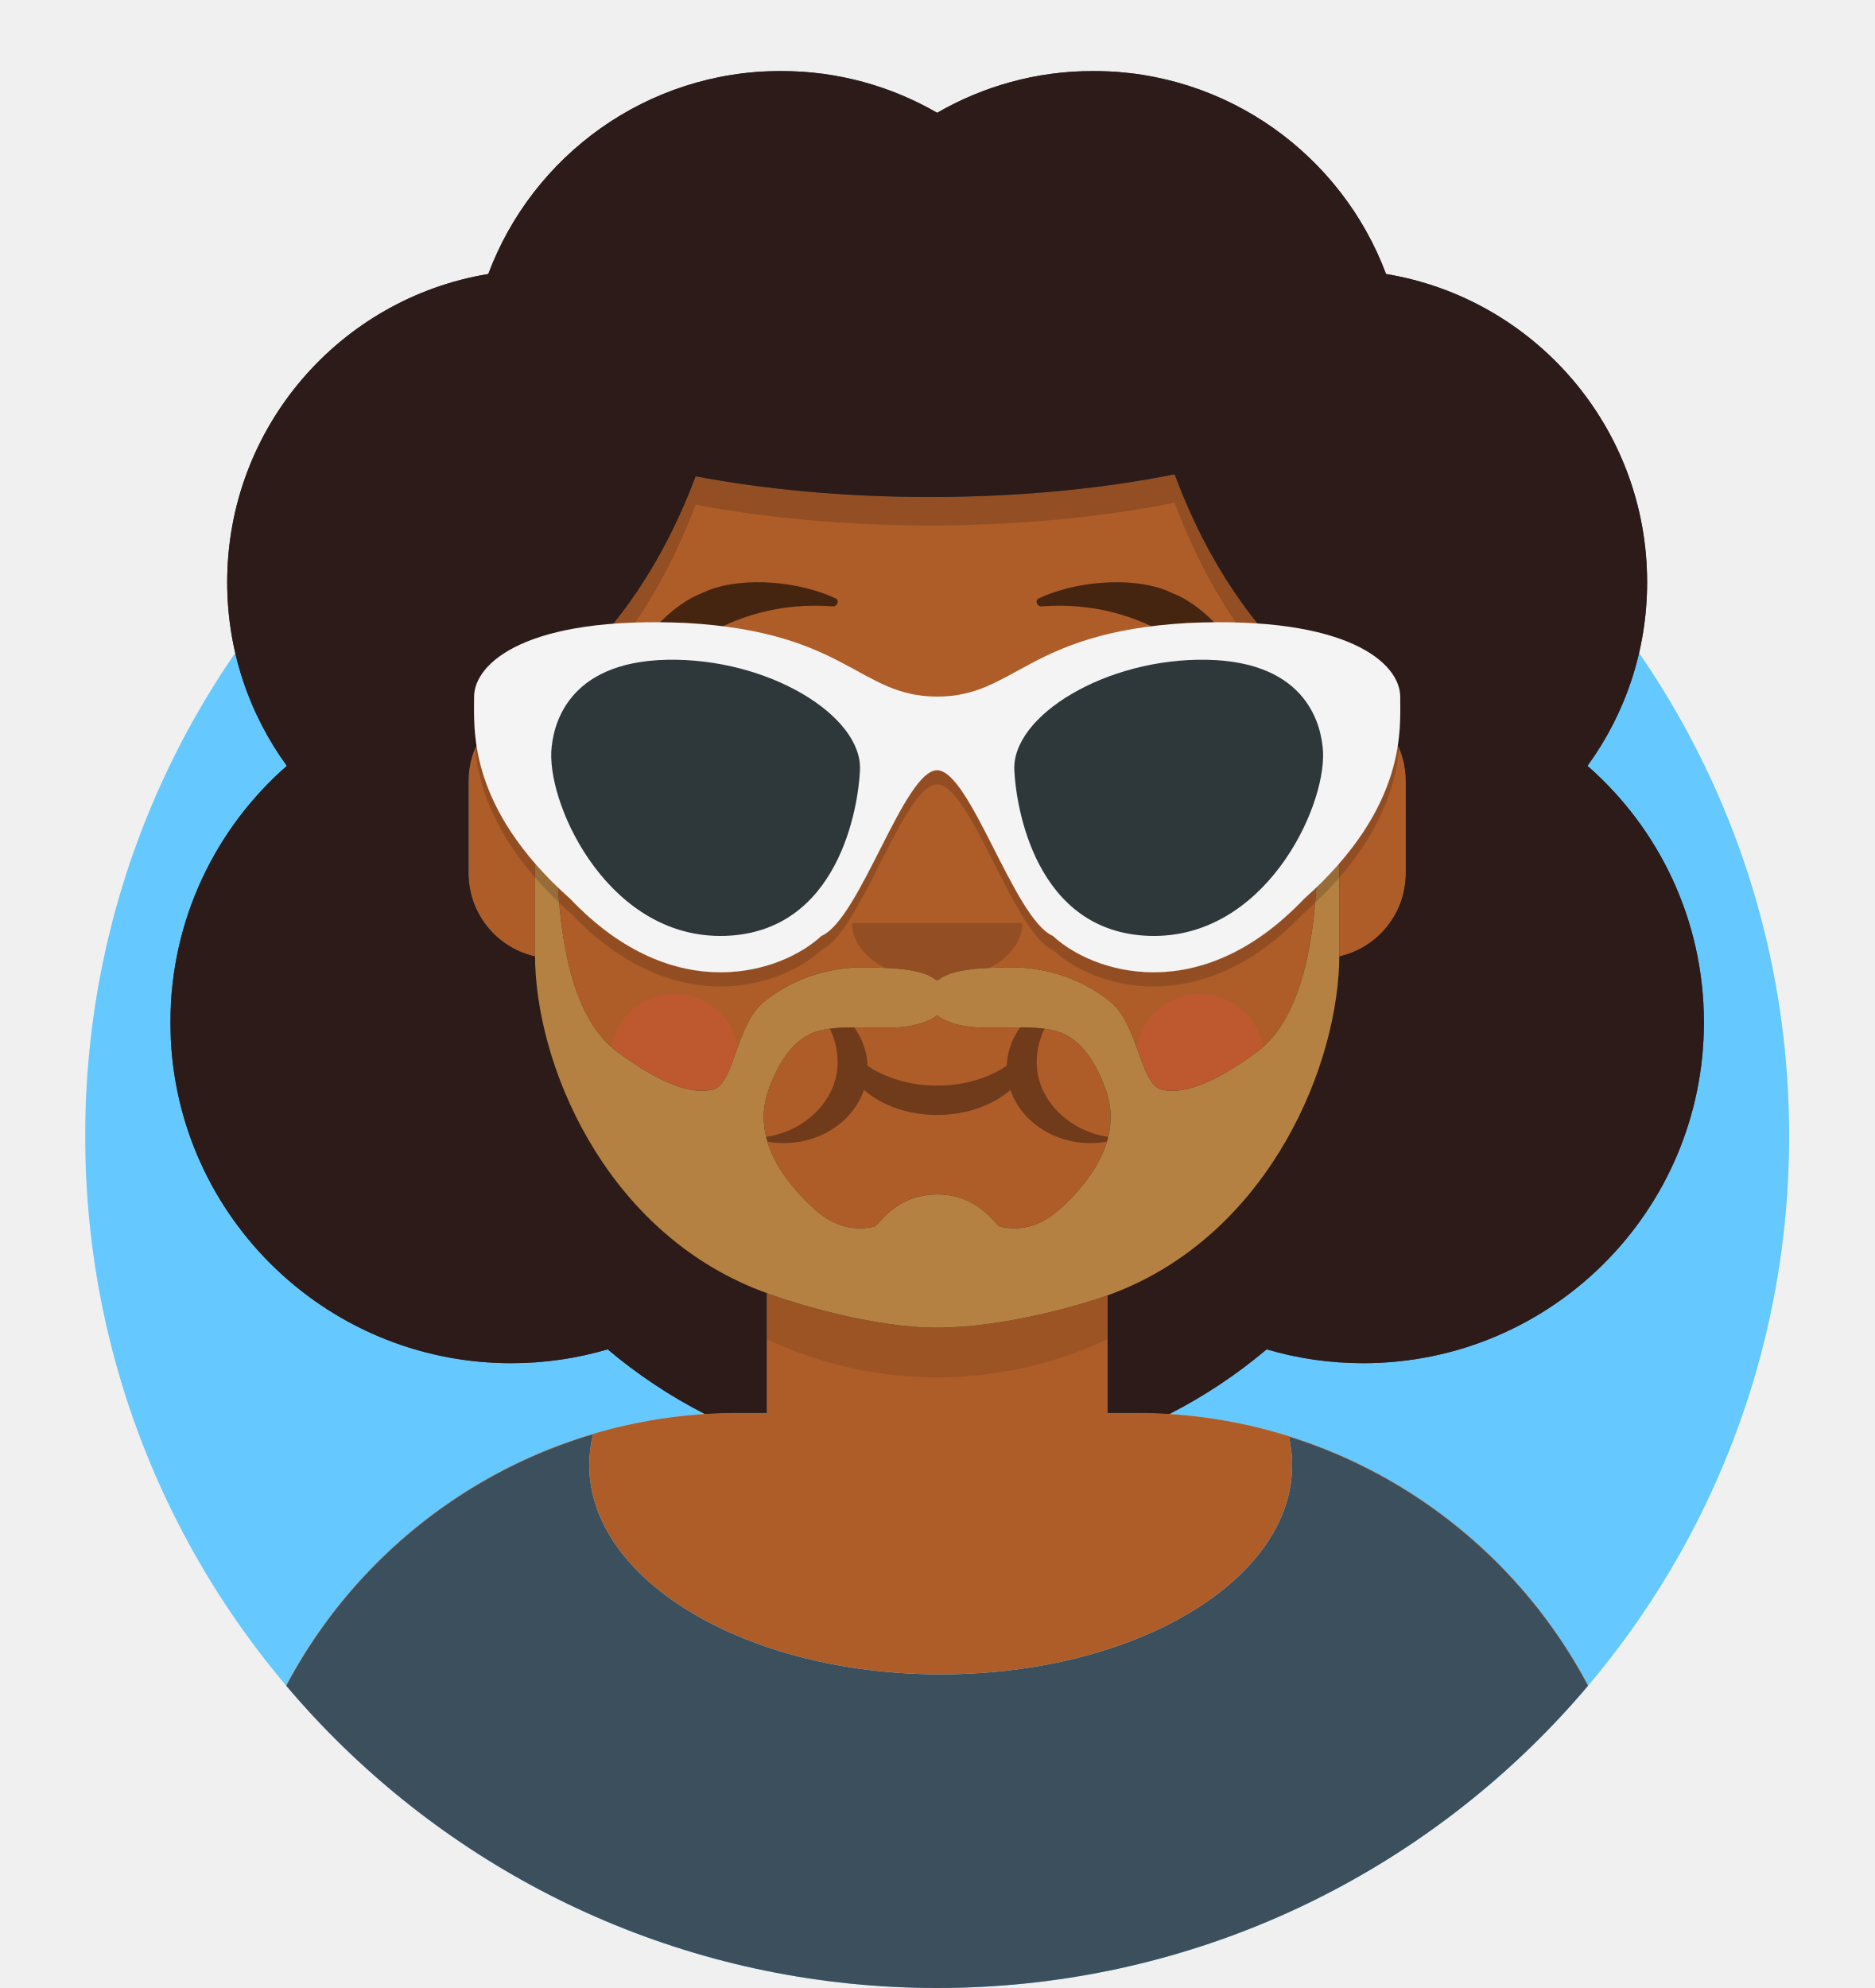
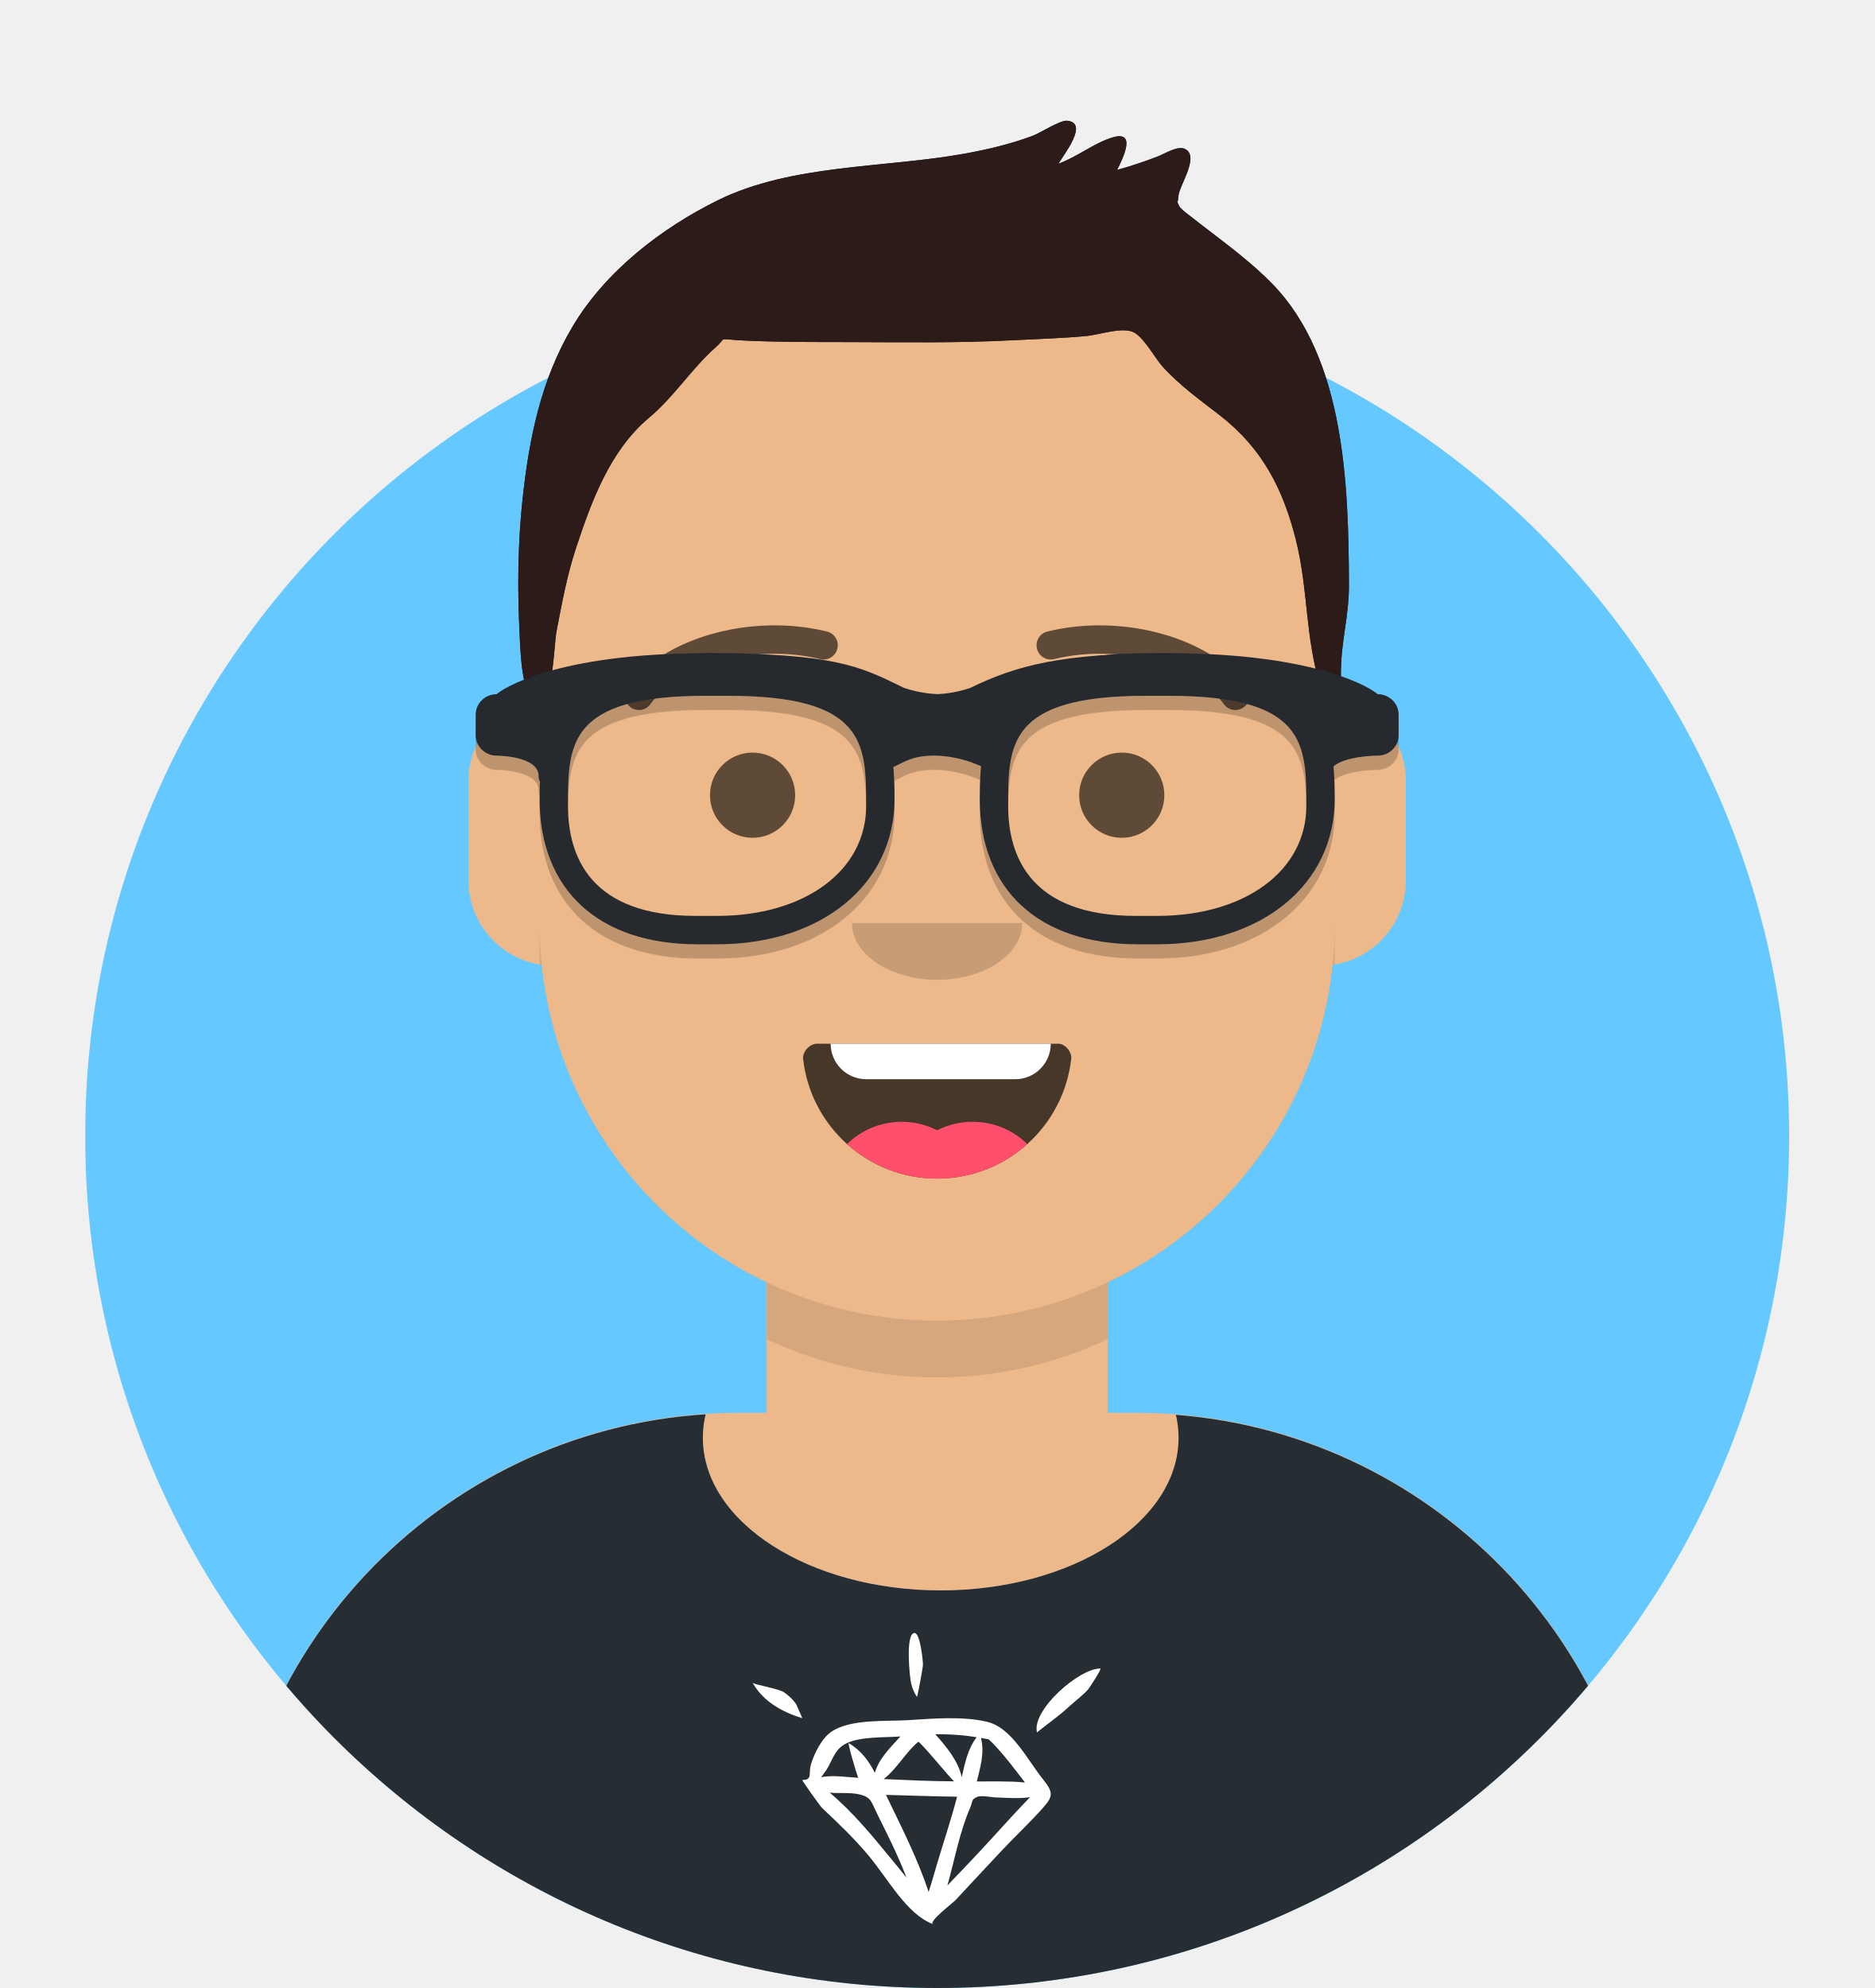
<svg xmlns="http://www.w3.org/2000/svg" xmlns:xlink="http://www.w3.org/1999/xlink" width="264px" height="280px" viewBox="0 0 264 280" version="1.1">
  <defs>
    <circle id="path-1" cx="120" cy="120" r="120" />
    <path d="M12,160 C12,226.274 65.726,280 132,280 C198.274,280 252,226.274 252,160 L264,160 L264,-1.42108547e-14 L-3.19744231e-14,-1.42108547e-14 L-3.19744231e-14,160 L12,160 Z" id="path-3" />
    <path d="M124,144.611 L124,163 L128,163 L128,163 C167.765,163 200,195.235 200,235 L200,244 L0,244 L0,235 C-4.86974701e-15,195.235 32.235,163 72,163 L72,163 L76,163 L76,144.611 C58.763,136.422 46.372,119.687 44.305,99.881 C38.48,99.058 34,94.052 34,88 L34,74 C34,68.054 38.325,63.118 44,62.166 L44,56 L44,56 C44,25.072 69.072,5.68137151e-15 100,0 L100,0 L100,0 C130.928,-5.68137151e-15 156,25.072 156,56 L156,62.166 C161.675,63.118 166,68.054 166,74 L166,88 C166,94.052 161.52,99.058 155.695,99.881 C153.628,119.687 141.237,136.422 124,144.611 Z" id="path-5" />
  </defs>
  <g id="Avataaar" stroke="none" stroke-width="1" fill="none" fill-rule="evenodd">
    <g transform="translate(-825, -1100)" id="Avataaar/Circle">
      <g transform="translate(825, 1100)">
        <g id="Circle" stroke-width="1" fill-rule="evenodd" transform="translate(12, 40)">
          <mask id="mask-2" fill="white">
            <use xlink:href="#path-1" />
          </mask>
          <use id="Circle-Background" fill="#E6E6E6" xlink:href="#path-1" />
          <g id="Color/Palette/Blue-01" mask="url(#mask-2)" fill="#65C9FF">
            <rect id="🖍Color" x="0" y="0" width="240" height="240" />
          </g>
        </g>
        <mask id="mask-4" fill="white">
          <use xlink:href="#path-3" />
        </mask>
        <g id="Mask" />
        <g id="Avataaar" stroke-width="1" fill-rule="evenodd" mask="url(#mask-4)">
          <g id="Body" transform="translate(32, 36)">
            <mask id="mask-6" fill="white">
              <use xlink:href="#path-5" />
            </mask>
            <use fill="#D0C6AC" xlink:href="#path-5" />
-             <g id="Skin/👶🏽-03-Brown" mask="url(#mask-6)" fill="#AE5D29">
+             <g id="Skin/👶🏽-03-Brown" mask="url(#mask-6)" fill="#EDB98A">
              <g transform="translate(-32, 0)" id="Color">
                <rect x="0" y="0" width="264" height="244" />
              </g>
            </g>
            <path d="M156,79 L156,102 C156,132.928 130.928,158 100,158 C69.072,158 44,132.928 44,102 L44,79 L44,94 C44,124.928 69.072,150 100,150 C130.928,150 156,124.928 156,94 L156,79 Z" id="Neck-Shadow" fill-opacity="0.1" fill="#000000" mask="url(#mask-6)" />
          </g>
-           <g id="Clothing/Shirt-Scoop-Neck" transform="translate(0, 170)">
+           <g id="Clothing/Graphic-Shirt" transform="translate(0, 170)">
            <defs>
-               <path d="M181.544,32.33 C210.784,41.488 232,68.792 232,101.052 L232,110 L32,110 L32,101.052 C32,68.397 53.739,40.82 83.534,32.002 C83.182,33.42 83,34.871 83,36.348 C83,52.629 105.162,65.828 132.5,65.828 C159.838,65.828 182,52.629 182,36.348 C182,34.985 181.845,33.644 181.544,32.33 Z" id="react-path-298" />
+               <path d="M165.624,29.268 C202.76,32.137 232,63.18 232,101.052 L232,110 L32,110 L32,101.052 C32,62.835 61.775,31.572 99.393,29.197 C99.134,30.274 99,31.377 99,32.5 C99,44.374 113.998,54 132.5,54 C151.002,54 166,44.374 166,32.5 C166,31.402 165.872,30.322 165.624,29.268 Z" id="react-path-748" />
            </defs>
-             <mask id="react-mask-299" fill="white">
-               <use xlink:href="#react-path-298" />
+             <mask id="react-mask-749" fill="white">
+               <use xlink:href="#react-path-748" />
            </mask>
-             <use id="Clothes" fill="#E6E6E6" fill-rule="evenodd" xlink:href="#react-path-298" />
-             <g id="Color/Palette/Gray-01" mask="url(#react-mask-299)" fill-rule="evenodd" fill="#3C4F5C">
+             <use id="Clothes" fill="#E6E6E6" fill-rule="evenodd" xlink:href="#react-path-748" />
+             <g id="Color/Palette/Gray-01" mask="url(#react-mask-749)" fill-rule="evenodd" fill="#262E33">
              <rect id="🖍Color" x="0" y="0" width="264" height="110" />
+             </g>
+             <g id="Clothing/Graphic/Diamond" mask="url(#react-mask-749)" stroke-width="1" fill-rule="evenodd">
+               <g transform="translate(77, 58)" id="Diamond">
+                 <g transform="translate(29, 2)">
+                   <path d="M34.78,27.737 C32.391,30.393 29.923,32.98 27.445,35.557 C28.43,32.004 29.185,27.979 30.649,24.599 C31.066,23.637 30.749,23.515 31.576,23.106 C32.185,22.805 33.654,23.149 34.383,23.168 C35.94,23.207 37.534,23.36 39.079,23.119 C37.628,24.644 36.187,26.171 34.78,27.737 M19.516,31.798 C16.817,28.516 14.132,25.23 10.858,22.481 C12.147,22.618 13.554,22.438 14.816,22.687 C16.76,23.071 16.653,23.678 17.636,25.646 C19.087,28.552 20.525,31.435 21.686,34.469 C20.975,33.569 20.245,32.684 19.516,31.798 M10.418,19.267 C11.381,17.692 11.562,16.295 13.337,15.487 C15.399,14.548 18.638,14.745 20.826,14.571 C19.455,16.094 17.789,17.674 17.222,19.693 C16.348,17.975 15.26,16.519 13.552,15.522 C13.337,15.416 14.71,20.073 14.89,20.393 C13.174,20.297 11.368,19.985 9.665,20.301 C9.916,19.956 10.167,19.611 10.418,19.267 M26.824,14.259 C28.415,14.295 29.994,14.418 31.564,14.678 C30.297,16.353 29.915,18.31 29.465,20.309 C28.987,18.051 27.256,15.947 25.731,14.261 C26.095,14.26 26.46,14.26 26.824,14.259 M23.326,15.333 C23.56,15.175 27.783,20.419 28.392,20.889 C25.08,20.881 21.774,20.719 18.466,20.574 C20.373,19.087 21.489,16.886 23.326,15.333 M26.012,32.429 C25.611,33.778 25.235,35.137 24.798,36.476 C23.243,31.744 20.936,27.288 18.79,22.802 C22.13,22.89 25.466,23.011 28.806,23.058 C27.986,26.216 26.944,29.303 26.012,32.429 M33.242,14.966 C34.519,16.094 36.339,18.406 36.928,19.183 C36.987,19.26 37.046,19.337 37.107,19.412 C37.318,19.674 38.073,20.668 38.37,21.057 C36.143,20.831 33.825,20.927 31.59,20.907 C32.088,18.853 32.694,16.895 32.174,14.779 C32.531,14.836 32.887,14.899 33.242,14.966 M40.89,20.583 C38.732,17.907 36.52,13.325 33.026,12.506 C29.554,11.692 25.478,12.052 21.952,12.275 C18.877,12.47 13.869,12.072 11.157,13.869 C9.764,14.792 8.732,16.874 8.249,18.42 C7.815,19.813 8.515,20.705 7.003,20.705 C6.907,20.705 9.507,24.378 9.813,24.667 C12.085,26.806 14.257,28.869 16.27,31.264 C19.105,34.638 21.675,39.602 25.415,41 C24.729,40.661 28.207,38.033 28.624,37.581 C30.736,35.293 32.871,33.027 34.997,30.752 C36.935,28.678 39.047,26.721 40.927,24.6 C42.362,22.982 42.366,22.426 40.89,20.583" id="Fill-21" fill="#FFFFFF" />
+                   <path d="M6.999,12 C7.042,12.014 6.09,9.955 6.174,10.081 C5.699,9.362 5.128,8.84 4.436,8.354 C3.708,7.843 0.127,7.254 0,7 C1.494,9.652 4.167,11.128 6.999,12" id="Fill-23" fill="#FFFFFF" />
+                   <path d="M22.355,7.196 C22.528,7.848 22.793,8.449 23.149,8.999 C23.219,9.077 24.008,4.815 24,4.452 C23.987,3.832 23.612,0 22.814,0 C21.477,0 22.14,6.469 22.355,7.196" id="Fill-25" fill="#FFFFFF" />
+                   <path d="M48.969,5 C45.978,5 39.29,10.854 40.062,14 C40.067,14.01 40.509,13.65 40.413,13.717 C40.432,13.703 40.451,13.689 40.469,13.674 C41.741,12.649 43.187,11.654 44.461,10.468 C45.372,9.619 46.448,8.856 47.277,7.927 C47.362,7.833 49.263,5 48.969,5" id="Fill-27" fill="#FFFFFF" />
+                 </g>
+               </g>
            </g>
          </g>
          <g id="Face" transform="translate(76, 82)" fill="#000000">
-             <g id="Mouth/Eating" transform="translate(2, 52)">
-               <g id="Om-Nom-Nom" opacity="0.6" stroke-width="1" transform="translate(28, 6)" fill-opacity="0.6" fill="#000000">
-                 <path d="M16.191,10.106 C16.018,4.996 11.792,0.797 6.294,0 C9.66,1.959 11.98,5.495 11.98,9.677 C11.98,15.345 6.507,20.245 0.177,20.245 C0.118,20.245 0.059,20.245 0,20.244 L8.8963743e-11,20.244 C1.358,20.732 2.84,21 4.392,21 C9.714,21 14.213,17.847 15.686,13.514 C18.161,15.67 21.863,17.039 26,17.039 C30.137,17.039 33.839,15.67 36.314,13.514 C37.787,17.847 42.286,21 47.608,21 C49.16,21 50.642,20.732 52,20.244 L52,20.244 C51.941,20.245 51.882,20.245 51.823,20.245 C45.493,20.245 40.02,15.345 40.02,9.677 C40.02,5.495 42.34,1.959 45.706,0 C40.208,0.797 35.982,4.996 35.809,10.106 C33.245,11.842 29.795,12.906 26,12.906 C22.205,12.906 18.755,11.842 16.191,10.106 Z" id="Delicious" />
+             <g id="Mouth/Smile" transform="translate(2, 52)">
+               <defs>
+                 <path d="M35.118,15.128 C36.176,24.62 44.226,32 54,32 C63.804,32 71.874,24.574 72.892,15.04 C72.974,14.273 72.117,13 71.043,13 C56.149,13 44.738,13 37.087,13 C36.007,13 35.012,14.178 35.118,15.128 Z" id="react-path-768" />
+               </defs>
+               <mask id="react-mask-769" fill="white">
+                 <use xlink:href="#react-path-768" />
+               </mask>
+               <use id="Mouth" fill-opacity="0.7" fill="#000000" fill-rule="evenodd" xlink:href="#react-path-768" />
+               <rect id="Teeth" fill="#FFFFFF" fill-rule="evenodd" mask="url(#react-mask-769)" x="39" y="2" width="31" height="16" rx="5" />
+               <g id="Tongue" stroke-width="1" fill-rule="evenodd" mask="url(#react-mask-769)" fill="#FF4F6D">
+                 <g transform="translate(38, 24)">
+                   <circle cx="11" cy="11" r="11" />
+                   <circle cx="21" cy="11" r="11" />
+                 </g>
              </g>
-               <circle id="Redish" fill-opacity="0.2" fill="#FF4646" cx="17" cy="15" r="9" />
-               <circle id="Redish" fill-opacity="0.2" fill="#FF4646" cx="91" cy="15" r="9" />
            </g>
            <g id="Nose/Default" transform="translate(28, 40)" fill-opacity="0.16">
              <path d="M16,8 C16,12.418 21.373,16 28,16 L28,16 C34.627,16 40,12.418 40,8" id="Nose" />
            </g>
-             <g id="Eyes/Surprised-😳" transform="translate(0, 8)">
-               <circle id="The-White-Stuff" fill="#FFFFFF" cx="30" cy="22" r="14" />
-               <circle id="Eye-Ball" fill="#FFFFFF" cx="82" cy="22" r="14" />
-               <circle id="Eye" fill-opacity="0.7" fill="#000000" cx="30" cy="22" r="6" />
-               <circle id="Eye" fill-opacity="0.7" fill="#000000" cx="82" cy="22" r="6" />
+             <g id="Eyes/Default-😀" transform="translate(0, 8)" fill-opacity="0.6">
+               <circle id="Eye" cx="30" cy="22" r="6" />
+               <circle id="Eye" cx="82" cy="22" r="6" />
            </g>
-             <g id="Eyebrow/Natural/Raised-Excited-Natural" fill-opacity="0.6">
-               <path d="M22.766,1.578 L23.677,1.176 C28.919,-0.905 36.865,-0.033 41.723,2.299 C42.29,2.571 41.902,3.452 41.321,3.407 C26.402,2.256 16.358,11.553 12.946,17.847 C12.845,18.034 12.539,18.055 12.464,17.881 C10.156,12.562 16.913,3.896 22.766,1.578 Z" id="Eye-Browse-Reddit" />
-               <path d="M80.766,1.578 L81.677,1.176 C86.919,-0.905 94.865,-0.033 99.723,2.299 C100.29,2.571 99.902,3.452 99.321,3.407 C84.402,2.256 74.358,11.553 70.946,17.847 C70.845,18.034 70.539,18.055 70.464,17.881 C68.156,12.562 74.913,3.896 80.766,1.578 Z" id="Eye-Browse-Reddit" transform="translate(85, 9) scale(-1, 1) translate(-85, -9) " />
+             <g id="Eyebrow/Outline/Default" fill-opacity="0.6">
+               <g id="I-Browse" transform="translate(12, 6)">
+                 <path d="M3.63,11.159 C7.545,5.65 18.278,2.561 27.523,4.831 C28.596,5.095 29.679,4.439 29.942,3.366 C30.206,2.293 29.55,1.21 28.477,0.947 C17.74,-1.69 5.312,1.887 0.37,8.841 C-0.27,9.742 -0.059,10.99 0.841,11.63 C1.742,12.27 2.99,12.059 3.63,11.159 Z" id="Eyebrow" fill-rule="nonzero" />
+                 <path d="M61.63,11.159 C65.545,5.65 76.278,2.561 85.523,4.831 C86.596,5.095 87.679,4.439 87.942,3.366 C88.206,2.293 87.55,1.21 86.477,0.947 C75.74,-1.69 63.312,1.887 58.37,8.841 C57.73,9.742 57.941,10.99 58.841,11.63 C59.742,12.27 60.99,12.059 61.63,11.159 Z" id="Eyebrow" fill-rule="nonzero" transform="translate(73.00015, 6.039198) scale(-1, 1) translate(-73.00015, -6.039198) " />
+               </g>
            </g>
          </g>
          <g id="Top" stroke-width="1" fill-rule="evenodd">
            <defs>
-               <rect id="react-path-302" x="0" y="0" width="264" height="280" />
-               <path d="M48.725,89.219 C44.742,91.171 42,95.265 42,100 L42,113 C42,119.019 46.431,124.002 52.209,124.867 C53.952,145.115 66.469,162.283 84,170.611 L84,189 L80,189 L80,189 C78.414,189 76.839,189.051 75.279,189.152 C70.362,186.64 65.772,183.578 61.59,180.049 C57.281,181.319 52.72,182 48,182 C21.49,182 0,160.51 0,134 C0,119.591 6.349,106.665 16.402,97.866 C11.118,90.606 8,81.667 8,72 C8,50.161 23.911,32.038 44.774,28.591 C51.019,11.89 67.121,0 86,0 C94.014,0 101.528,2.143 108,5.886 C114.472,2.143 121.986,0 130,0 C148.879,0 164.981,11.89 171.226,28.591 C192.089,32.038 208,50.161 208,72 C208,81.667 204.882,90.606 199.598,97.866 C209.651,106.665 216,119.591 216,134 C216,160.51 194.51,182 168,182 C163.28,182 158.719,181.319 154.41,180.049 C150.228,183.578 145.638,186.64 140.721,189.152 C139.161,189.051 137.586,189 136,189 L136,189 L132,189 L132,170.611 C149.531,162.283 162.048,145.115 163.791,124.867 C169.569,124.002 174,119.019 174,113 L174,100 C174,95.778 171.82,92.066 168.524,89.927 C167.451,89.534 166.37,89.042 165.289,88.456 C164.869,88.337 164.438,88.239 164,88.166 L164,87.713 C155.319,82.41 146.765,71.175 141.45,56.799 C131.312,58.835 119.547,60 107,60 C95.039,60 83.788,58.941 73.981,57.079 C68.755,71.064 60.464,82.043 52,87.423 L52,88.166 C50.978,88.337 49.999,88.638 49.082,89.051 C48.963,89.108 48.844,89.164 48.725,89.219 Z" id="react-path-303" />
+               <rect id="react-path-677" x="0" y="0" width="264" height="280" />
+               <path d="M180.15,39.92 C177.39,37.1 174.186,34.707 171.069,32.307 C170.382,31.777 169.683,31.261 169.011,30.712 C168.858,30.587 167.292,29.466 167.105,29.053 C166.654,28.06 166.915,28.833 166.977,27.649 C167.056,26.151 170.111,21.919 167.831,20.949 C166.828,20.522 165.04,21.658 164.078,22.033 C162.196,22.767 160.292,23.393 158.347,23.933 C159.279,22.076 161.055,18.359 157.716,19.354 C155.114,20.129 152.69,22.122 150.076,23.059 C150.941,21.642 154.4,17.248 151.274,17.002 C150.302,16.926 147.471,18.75 146.424,19.14 C143.287,20.305 140.083,21.059 136.79,21.653 C125.592,23.671 112.497,23.095 102.137,28.193 C94.149,32.124 86.263,38.222 81.648,45.988 C77.201,53.473 75.538,61.664 74.607,70.241 C73.924,76.536 73.868,83.043 74.188,89.36 C74.292,91.43 74.525,100.971 77.532,98.081 C79.03,96.642 79.019,90.828 79.396,88.86 C80.147,84.945 80.87,81.013 82.122,77.223 C84.328,70.544 86.931,63.43 92.427,58.83 C95.954,55.878 98.431,51.889 101.806,48.911 C103.322,47.574 102.165,47.713 104.603,47.889 C106.241,48.006 107.885,48.051 109.526,48.094 C113.322,48.193 117.124,48.168 120.921,48.181 C128.568,48.209 136.179,48.317 143.819,47.916 C147.214,47.739 150.618,47.642 154.004,47.328 C155.895,47.153 159.251,45.941 160.808,46.867 C162.233,47.714 163.713,50.482 164.736,51.615 C167.154,54.294 170.036,56.339 172.862,58.535 C178.757,63.115 181.732,68.867 183.523,76.023 C185.306,83.153 184.806,89.768 187.013,96.785 C187.402,98.018 188.429,100.145 189.695,98.239 C189.93,97.885 189.87,95.939 189.87,94.819 C189.87,90.3 191.014,86.908 191,82.359 C190.944,68.527 190.496,50.491 180.15,39.92 Z" id="react-path-676" />
+               <filter x="-0.8%" y="-2.0%" width="101.5%" height="108.0%" filterUnits="objectBoundingBox" id="react-filter-673">
+                 <feOffset dx="0" dy="2" in="SourceAlpha" result="shadowOffsetOuter1" />
+                 <feColorMatrix values="0 0 0 0 0   0 0 0 0 0   0 0 0 0 0  0 0 0 0.16 0" type="matrix" in="shadowOffsetOuter1" result="shadowMatrixOuter1" />
+                 <feMerge>
+                   <feMergeNode in="shadowMatrixOuter1" />
+                   <feMergeNode in="SourceGraphic" />
+                 </feMerge>
+               </filter>
            </defs>
-             <mask id="react-mask-300" fill="white">
-               <use xlink:href="#react-path-302" />
+             <mask id="react-mask-675" fill="white">
+               <use xlink:href="#react-path-677" />
            </mask>
            <g id="Mask" />
-             <g id="Top/Long-Hair/Curly" mask="url(#react-mask-300)">
+             <g id="Top/Short-Hair/Short-Flat" mask="url(#react-mask-675)">
              <g transform="translate(-1, 0)">
-                 <path d="M105.985,27.764 C114.013,26.627 122.796,26 132,26 C142.358,26 152.183,26.794 160.999,28.216 C183.452,38.75 199,61.559 199,88 L199,105.044 C187.462,104.673 173.831,90.764 166.45,70.799 C156.312,72.835 144.547,74 132,74 C120.039,74 108.788,72.941 98.981,71.079 C91.676,90.627 78.383,104.302 67,105.022 L67,88 L67,88 C67,61.175 83.004,38.087 105.985,27.764 Z" id="Shadow" fill-opacity="0.16" fill="#000000" fill-rule="evenodd" />
-                 <g id="Hair" stroke-width="1" fill="none" fill-rule="evenodd" transform="translate(25, 10)">
-                   <mask id="react-mask-301" fill="white">
-                     <use xlink:href="#react-path-303" />
-                   </mask>
-                   <use id="Curly!" fill="#314756" xlink:href="#react-path-303" />
-                   <g id="Skin/👶🏽-03-Brown" mask="url(#react-mask-301)" fill="#2C1B18">
-                     <g transform="translate(0, 0) " id="Color">
-                       <rect x="0" y="0" width="264" height="280" />
-                     </g>
+                 <mask id="react-mask-674" fill="white">
+                   <use xlink:href="#react-path-676" />
+                 </mask>
+                 <use id="Short-Hair" stroke="none" fill="#1F3140" fill-rule="evenodd" xlink:href="#react-path-676" />
+                 <g id="Skin/👶🏽-03-Brown" mask="url(#react-mask-674)" fill="#2C1B18">
+                   <g transform="translate(0, 0) " id="Color">
+                     <rect x="0" y="0" width="264" height="280" />
                  </g>
                </g>
-                 <g id="Facial-Hair/Beard-Light" transform="translate(49, 72)">
+                 <g id="Top/_Resources/Prescription-02" fill="none" transform="translate(62, 85)" stroke-width="1">
                  <defs>
-                     <path d="M101.428,98.169 C98.915,100.463 96.237,101.494 92.853,100.773 C92.271,100.649 89.896,96.235 84,96.235 C78.103,96.235 75.729,100.649 75.147,100.773 C71.762,101.494 69.085,100.463 66.571,98.169 C61.846,93.856 57.917,87.908 60.278,81.419 C61.508,78.037 63.51,74.324 67.151,73.246 C71.038,72.096 76.497,73.244 80.415,72.458 C81.684,72.204 83.071,71.751 84,71 C84.929,71.751 86.316,72.204 87.585,72.458 C91.503,73.244 96.961,72.096 100.849,73.246 C104.49,74.324 106.491,78.037 107.722,81.419 C110.083,87.908 106.154,93.856 101.428,98.169 M140.081,26 C136.671,34.4 137.988,44.858 137.357,53.676 C136.844,60.843 135.337,71.586 128.973,76.215 C125.718,78.582 119.794,82.56 115.542,81.45 C112.615,80.686 112.302,72.29 108.455,69.147 C104.092,65.582 98.643,64.016 93.149,64.258 C90.779,64.362 85.984,64.337 84,66.16 C82.016,64.337 77.222,64.362 74.851,64.258 C69.357,64.016 63.908,65.582 59.545,69.147 C55.698,72.29 55.386,80.686 52.458,81.45 C48.206,82.56 42.282,78.582 39.027,76.215 C32.662,71.586 31.156,60.843 30.643,53.676 C30.012,44.858 31.329,34.4 27.919,26 C26.26,26 27.354,42.129 27.354,42.129 L27.354,62.485 C27.386,77.773 36.935,100.655 58.108,109.393 C63.286,111.53 75.015,115 84,115 C92.985,115 104.714,111.86 109.892,109.723 C131.065,100.986 140.614,77.773 140.646,62.485 L140.646,42.129 C140.646,42.129 141.74,26 140.081,26" id="react-path-305" />
-                   </defs>
-                   <mask id="react-mask-304" fill="white">
-                     <use xlink:href="#react-path-305" />
-                   </mask>
-                   <use id="Lite-Beard" fill="#331B0C" fill-rule="evenodd" xlink:href="#react-path-305" />
-                   <g id="Color/Hair/Brown" mask="url(#react-mask-304)" fill="#B58143">
-                     <g transform="translate(-32, 0)" id="Color">
-                       <rect x="0" y="0" width="264" height="244" />
-                     </g>
-                   </g>
-                 </g>
-                 <g id="Top/_Resources/Kurt" fill="none" transform="translate(62, 85)" stroke-width="1">
-                   <defs>
-                     <filter x="-0.8%" y="-2.0%" width="101.5%" height="108.0%" filterUnits="objectBoundingBox" id="react-filter-306">
+                     <filter x="-0.8%" y="-2.4%" width="101.5%" height="109.8%" filterUnits="objectBoundingBox" id="react-filter-693">
                      <feOffset dx="0" dy="2" in="SourceAlpha" result="shadowOffsetOuter1" />
-                       <feColorMatrix values="0 0 0 0 0   0 0 0 0 0   0 0 0 0 0  0 0 0 0.16 0" type="matrix" in="shadowOffsetOuter1" result="shadowMatrixOuter1" />
+                       <feColorMatrix values="0 0 0 0 0   0 0 0 0 0   0 0 0 0 0  0 0 0 0.2 0" type="matrix" in="shadowOffsetOuter1" result="shadowMatrixOuter1" />
                      <feMerge>
                        <feMergeNode in="shadowMatrixOuter1" />
                        <feMergeNode in="SourceGraphic" />
                      </feMerge>
                    </filter>
                  </defs>
-                   <g id="Kurts" filter="url(#react-filter-306)" transform="translate(5, 2)">
-                     <path d="M66,11.111 C54.963,11.111 53.371,2.027 30.671,0.741 C7.986,-0.283 0.815,6.449 0.776,11.111 C0.813,15.404 -0.352,26.561 14.365,39.63 C29.137,55.142 44.27,49.882 49.694,44.815 C55.135,42.473 61.34,21.46 66,21.481 C70.66,21.503 76.865,42.473 82.306,44.815 C87.73,49.882 102.863,55.142 117.635,39.63 C132.352,26.561 131.187,15.404 131.224,11.111 C131.185,6.449 124.014,-0.283 101.329,0.741 C78.629,2.027 77.037,11.111 66,11.111 Z" id="It!" fill="#F4F4F4" fill-rule="nonzero" />
-                     <path d="M55.129,21.481 C55.51,13.823 42.216,5.642 27.953,5.926 C13.697,6.225 11.842,15.379 11.647,18.889 C11.298,27.022 20.014,45.304 36.106,44.815 C52.197,44.306 54.909,26.534 55.129,21.481 Z" id="Did" fill="#2F383B" fill-rule="nonzero" />
-                     <path d="M120.353,21.481 C120.734,13.823 107.439,5.642 93.176,5.926 C78.921,6.225 77.065,15.379 76.871,18.889 C76.522,27.022 85.238,45.304 101.329,44.815 C117.421,44.306 120.133,26.534 120.353,21.481 Z" id="Courtney" fill="#2F383B" fill-rule="nonzero" transform="translate(98.61177, 25.37037) scale(-1, 1) translate(-98.61177, -25.37037) " />
+                   <g id="Wayfarers" filter="url(#react-filter-693)" transform="translate(6, 7)" fill="#252C2F">
+                     <path d="M34,41 L31.242,41 C17.315,41 9,33.336 9,20.5 C9,10.127 10.817,0 32.53,0 L35.47,0 C57.183,0 59,10.127 59,20.5 C59,32.569 48.721,41 34,41 Z M32.385,6 C13,6 13,12.841 13,21.502 C13,28.572 16.116,37 30.971,37 L34,37 C46.365,37 55,30.627 55,21.502 C55,12.841 55,6 35.615,6 L32.385,6 Z" id="Left" fill-rule="nonzero" />
+                     <path d="M96,41 L93.242,41 C79.315,41 71,33.336 71,20.5 C71,10.127 72.817,0 94.53,0 L97.47,0 C119.183,0 121,10.127 121,20.5 C121,32.569 110.721,41 96,41 Z M94.385,6 C75,6 75,12.841 75,21.502 C75,28.572 78.119,37 92.971,37 L96,37 C108.365,37 117,30.627 117,21.502 C117,12.841 117,6 97.615,6 L94.385,6 Z" id="Right" fill-rule="nonzero" />
+                     <path d="M2.955,5.772 C3.646,5.096 11.21,0 32.5,0 C50.351,0 54.13,1.853 59.85,4.652 L60.269,4.859 C60.667,4.999 62.7,5.69 65.079,5.766 C67.246,5.673 69.1,5.085 69.642,4.897 C76.17,1.722 82.561,0 97.5,0 C118.79,0 126.354,5.096 127.045,5.772 C128.679,5.772 130,7.062 130,8.657 L130,11.543 C130,13.139 128.679,14.429 127.045,14.429 C127.045,14.429 120.144,14.429 120.144,17.315 C120.144,20.2 118.182,13.139 118.182,11.543 L118.182,8.732 C114.579,7.353 108.128,4.786 97.5,4.786 C85.658,4.786 79.761,6.886 74.702,8.971 L74.759,9.108 L74.756,11.094 L72.539,16.444 L69.8,15.361 C69.556,15.264 69.028,15.09 68.296,14.91 C66.256,14.407 64.159,14.254 62.304,14.634 C61.624,14.774 60.992,14.984 60.413,15.267 L57.77,16.558 L55.127,11.396 L55.244,9.102 L55.325,8.907 C50.962,6.874 46.939,4.786 32.5,4.786 C21.872,4.786 15.422,7.352 11.818,8.731 L11.818,11.543 C11.818,13.139 8.864,20.2 8.864,17.315 C8.864,14.429 2.955,14.429 2.955,14.429 C1.324,14.429 0,13.139 0,11.543 L0,8.657 C0,7.062 1.324,5.772 2.955,5.772 Z" id="Stuff" fill-rule="nonzero" />
                  </g>
                </g>
              </g>
            </g>
          </g>
        </g>
      </g>
    </g>
  </g>
</svg>
